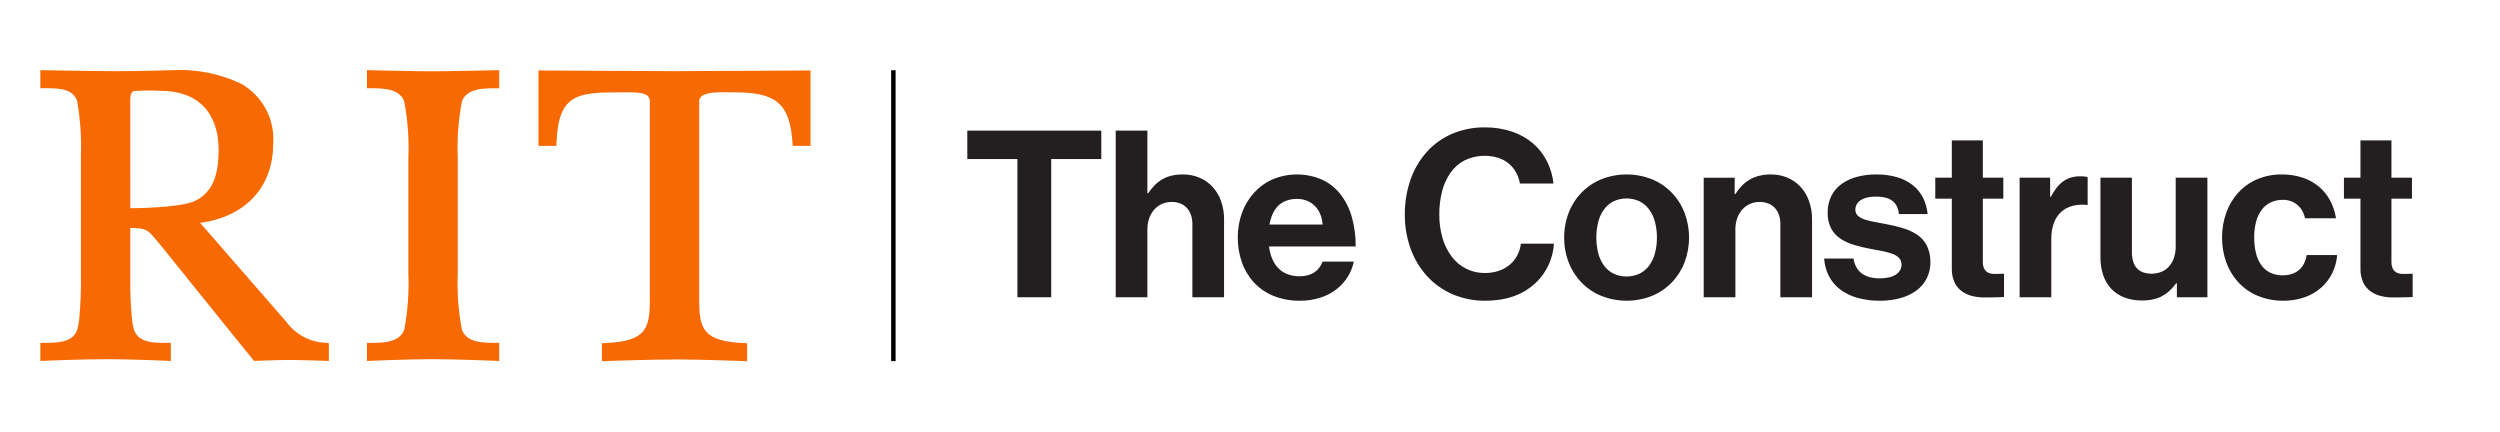
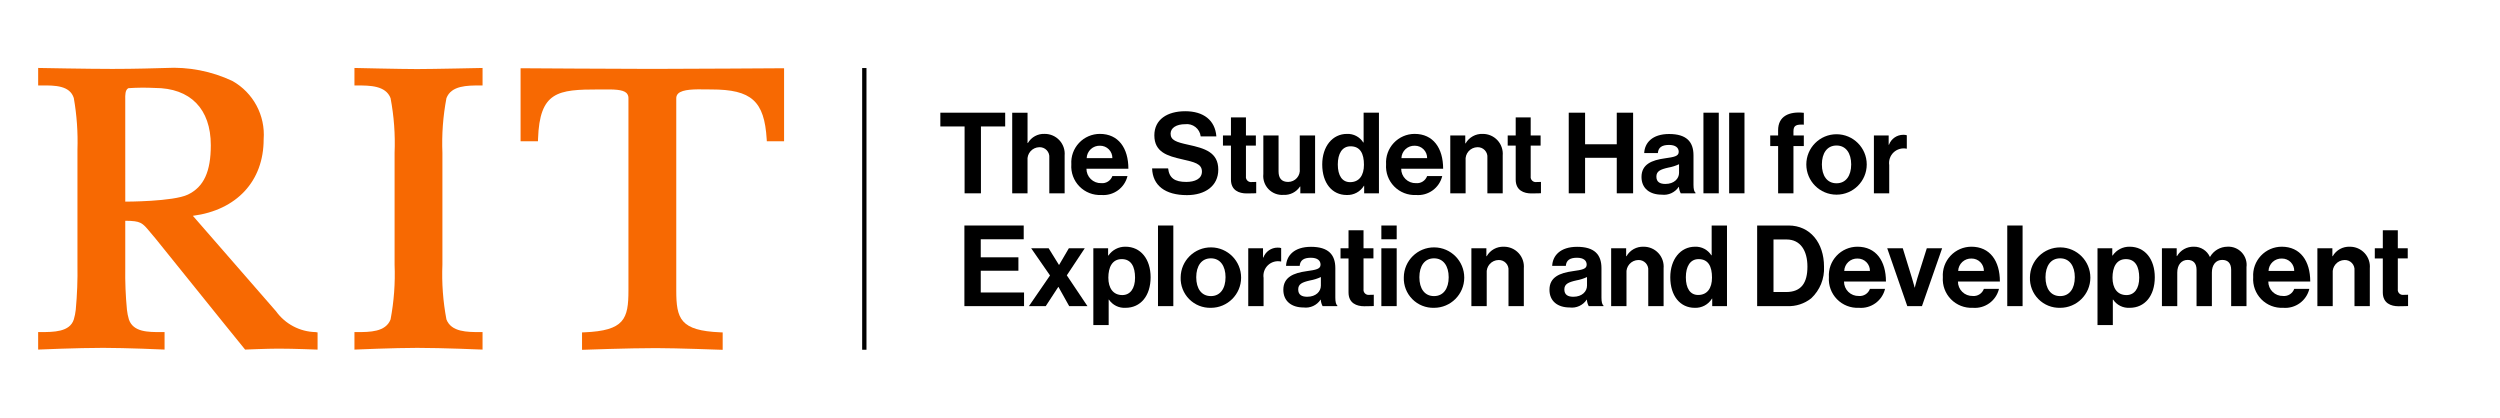
- <svg xmlns="http://www.w3.org/2000/svg" id="Layer_1" data-name="Layer 1" width="2.979in" height="0.514in" viewBox="0 0 214.457 37.031">
+ <svg xmlns="http://www.w3.org/2000/svg" id="Layer_1" data-name="Layer 1" viewBox="0 0 221.599 37.031">
  <defs>
-     <style>.cls-1{fill:#f76902;}.cls-2{fill:#231f20;}</style>
+     <style>.cls-1{fill:#f76902;}</style>
  </defs>
  <rect x="76.422" y="6.031" width="0.382" height="24.97" />
  <path class="cls-1" d="M39.572,8.7c.43-1.125,1.85-1.125,2.99-1.125h.212V6.024s-4.444.098-5.803.098c-1.4,0-5.553-.098-5.553-.098V7.575h.212c1.14,0,2.56,0,2.989,1.123a21.361,21.361,0,0,1,.357,4.854v9.907a21.404,21.404,0,0,1-.356,4.853c-.43,1.124-1.85,1.124-2.99,1.124h-.212v1.552c-0-.004,3.592-.153,5.559-.153,2.264,0,5.796.153,5.796.153V29.436h-.212c-1.14,0-2.56,0-2.989-1.122a21.37,21.37,0,0,1-.357-4.855V13.552A21.392,21.392,0,0,1,39.572,8.7Z" />
  <path class="cls-1" d="M46.144,6.049v6.475h1.54l.007-.204c.141-4.213,1.753-4.391,5.384-4.391.125,0,.25,0,.373-.001.903-.006,1.755-.011,2.09.322a.627.627,0,0,1,.167.469V25.74c0,2.526-.354,3.57-3.911,3.717l-.203.008V31.008s4.146-.152,6.546-.152c1.832,0,5.921.152,5.921.152V29.465l-.203-.008c-3.558-.147-3.911-1.191-3.911-3.717V8.719a.563.563,0,0,1,.163-.422c.41-.403,1.54-.386,2.448-.373.172.003.341.005.501.005,3.552,0,4.696,1.028,4.903,4.397l.012.198H69.5V6.049s-8.962.058-11.678.058S46.144,6.049,46.144,6.049Z" />
  <path class="cls-1" d="M27.972,29.437a4.442,4.442,0,0,1-3.505-1.845l-7.371-8.462c3.882-.506,6.274-3.073,6.274-6.778A5.46,5.46,0,0,0,20.603,7.179,12.289,12.289,0,0,0,14.668,6.026c-.778.019-2.649.083-4.709.083-2.137,0-6.577-.086-6.577-.086V7.574h.308C4.866,7.567,6.191,7.572,6.542,8.69a22.3,22.3,0,0,1,.323,4.589V23.458a36.242,36.242,0,0,1-.15,3.997,4.811,4.811,0,0,1-.174.866c-.36,1.114-1.795,1.114-2.949,1.114h-.211v1.551s3.456-.152,5.766-.152c1.986,0,5.44.148,5.44.152V29.435h-.307c-1.158.005-2.471.002-2.854-1.116a4.83,4.83,0,0,1-.174-.864,33.459,33.459,0,0,1-.149-3.725V19.569c1.379.012,1.499.157,2.209,1.014.131.158.281.338.454.538l6.152,7.634,1.809,2.232s1.983-.084,2.947-.084c1.402,0,3.476.087,3.476.087V29.465ZM11.104,17.873s-.001-9.014-.002-9.067c-.006-.36-.016-.852.284-.991a19.729,19.729,0,0,1,2.324-.019c3.162,0,4.976,1.851,4.976,5.075,0,2.351-.625,3.7-2.026,4.375C15.355,17.878,11.104,17.873,11.104,17.873Z" />
-   <polygon class="cls-2" points="82.96 11.214 85.835 11.214 88.711 11.214 91.586 11.214 94.462 11.214 94.462 11.824 94.462 12.434 94.462 13.044 94.462 13.654 93.387 13.654 92.312 13.654 91.236 13.654 90.161 13.654 90.161 16.62 90.161 19.586 90.161 22.552 90.161 25.517 89.436 25.517 88.711 25.517 87.986 25.517 87.26 25.517 87.26 22.552 87.26 19.586 87.26 16.62 87.26 13.654 86.185 13.654 85.11 13.654 84.035 13.654 82.96 13.654 82.96 13.044 82.96 12.434 82.96 11.824 82.96 11.214" />
-   <path class="cls-2" d="M98.42,16.595h.06a4.827,4.827,0,0,1,.581-.709,3.124,3.124,0,0,1,.662-.506,2.958,2.958,0,0,1,.786-.304,4.15,4.15,0,0,1,.952-.101,3.651,3.651,0,0,1,1.448.285,3.226,3.226,0,0,1,1.117.795,3.577,3.577,0,0,1,.721,1.215,4.583,4.583,0,0,1,.255,1.546v6.701h-2.721v-6.302a2.341,2.341,0,0,0-.118-.758,1.68,1.68,0,0,0-.345-.594,1.53,1.53,0,0,0-.558-.389,1.989,1.989,0,0,0-.759-.139,2.035,2.035,0,0,0-.832.172,1.934,1.934,0,0,0-.659.483,2.227,2.227,0,0,0-.434.746,2.882,2.882,0,0,0-.156.96v5.821h-2.72V11.214h2.72v5.381Z" />
-   <path class="cls-2" d="M106.179,20.377a6.122,6.122,0,0,1,.369-2.127,5.19,5.19,0,0,1,1.037-1.715,4.747,4.747,0,0,1,1.599-1.143,5.397,5.397,0,0,1,4.24.035,4.326,4.326,0,0,1,1.585,1.267,5.706,5.706,0,0,1,.966,1.953,9.076,9.076,0,0,1,.327,2.51h-7.442a3.972,3.972,0,0,0,.277,1.067,2.573,2.573,0,0,0,.531.806,2.2,2.2,0,0,0,.782.51,2.853,2.853,0,0,0,1.031.177,2.746,2.746,0,0,0,.714-.087,1.869,1.869,0,0,0,.561-.25,1.717,1.717,0,0,0,.418-.396,2.142,2.142,0,0,0,.287-.526h2.681a4.041,4.041,0,0,1-1.473,2.362,4.495,4.495,0,0,1-1.383.729,5.731,5.731,0,0,1-1.785.269,5.919,5.919,0,0,1-2.267-.42,4.686,4.686,0,0,1-1.669-1.153,4.987,4.987,0,0,1-1.033-1.726,6.363,6.363,0,0,1-.353-2.141m2.721-1.101h4.561a2.761,2.761,0,0,0-.2-.893,2.184,2.184,0,0,0-.455-.695,1.995,1.995,0,0,0-.673-.451,2.247,2.247,0,0,0-.853-.161,2.689,2.689,0,0,0-.945.155,1.933,1.933,0,0,0-.695.442,2.312,2.312,0,0,0-.469.694,3.85,3.85,0,0,0-.271.909" />
-   <path class="cls-2" d="M120.519,18.416a8.99,8.99,0,0,1,.478-2.958,7.053,7.053,0,0,1,1.369-2.373,6.222,6.222,0,0,1,2.161-1.577,7.038,7.038,0,0,1,2.853-.573,7.241,7.241,0,0,1,2.365.37A5.395,5.395,0,0,1,131.539,12.325a4.985,4.985,0,0,1,1.19,1.53,5.564,5.564,0,0,1,.553,1.901h-2.881a3.113,3.113,0,0,0-.345-.98,2.611,2.611,0,0,0-.632-.751,2.781,2.781,0,0,0-.899-.481,3.993,3.993,0,0,0-2.868.219A3.383,3.383,0,0,0,124.44,14.829a4.884,4.884,0,0,0-.722,1.6A7.841,7.841,0,0,0,123.48,18.416a7.115,7.115,0,0,0,.275,2.017,4.895,4.895,0,0,0,.785,1.589,3.49,3.49,0,0,0,2.86,1.415,3.682,3.682,0,0,0,1.174-.183,2.924,2.924,0,0,0,.937-.514,2.668,2.668,0,0,0,.652-.796,2.879,2.879,0,0,0,.318-1.027h2.841a5.169,5.169,0,0,1-.146.933,5.108,5.108,0,0,1-.314.892,4.992,4.992,0,0,1-1.12,1.555,5.23,5.23,0,0,1-.814.626,5.409,5.409,0,0,1-.982.479,6.375,6.375,0,0,1-1.169.307,8.357,8.357,0,0,1-1.377.108,6.988,6.988,0,0,1-2.771-.552,6.407,6.407,0,0,1-2.177-1.536,6.992,6.992,0,0,1-1.423-2.343,8.549,8.549,0,0,1-.51-2.97" />
-   <path class="cls-2" d="M134.199,20.396a5.871,5.871,0,0,1,.39-2.138,5.152,5.152,0,0,1,1.098-1.72,5.015,5.015,0,0,1,1.694-1.146,5.91,5.91,0,0,1,4.359,0,5.014,5.014,0,0,1,1.694,1.146,5.161,5.161,0,0,1,1.097,1.72,6.044,6.044,0,0,1,0,4.276,5.161,5.161,0,0,1-1.097,1.72,5.014,5.014,0,0,1-1.694,1.146,5.909,5.909,0,0,1-4.359,0,5.015,5.015,0,0,1-1.694-1.146,5.152,5.152,0,0,1-1.098-1.72,5.871,5.871,0,0,1-.39-2.138m7.962,0a5.104,5.104,0,0,0-.173-1.369,3.181,3.181,0,0,0-.505-1.061,2.279,2.279,0,0,0-.816-.686,2.653,2.653,0,0,0-2.222,0,2.254,2.254,0,0,0-.815.686,3.171,3.171,0,0,0-.5,1.061,5.583,5.583,0,0,0,0,2.734,3.129,3.129,0,0,0,.5,1.054,2.245,2.245,0,0,0,.815.68,2.679,2.679,0,0,0,2.222,0,2.27,2.27,0,0,0,.816-.68,3.139,3.139,0,0,0,.505-1.054,5.07,5.07,0,0,0,.173-1.366" />
-   <path class="cls-2" d="M148.839,16.655h.06a4.26,4.26,0,0,1,.573-.727,3.173,3.173,0,0,1,.684-.525,3.128,3.128,0,0,1,.816-.32,4.101,4.101,0,0,1,.967-.108,3.652,3.652,0,0,1,1.448.285,3.233,3.233,0,0,1,1.118.795,3.59,3.59,0,0,1,.72,1.216,4.584,4.584,0,0,1,.255,1.545v6.701h-2.721v-6.301a2.342,2.342,0,0,0-.118-.758,1.687,1.687,0,0,0-.345-.595,1.526,1.526,0,0,0-.558-.388,1.994,1.994,0,0,0-.759-.139,2.037,2.037,0,0,0-.831.171,1.937,1.937,0,0,0-.66.483,2.228,2.228,0,0,0-.434.746,2.882,2.882,0,0,0-.156.96v5.821h-2.72V15.256h2.66v1.399Z" />
-   <path class="cls-2" d="M156.519,22.197h2.521a2.174,2.174,0,0,0,.253.763,1.662,1.662,0,0,0,.476.529,2.029,2.029,0,0,0,.671.308,3.277,3.277,0,0,0,.84.1,3.531,3.531,0,0,0,.8-.083,1.887,1.887,0,0,0,.59-.237,1.084,1.084,0,0,0,.365-.372.97.97,0,0,0,.125-.488.816.816,0,0,0-.225-.587,1.539,1.539,0,0,0-.6-.356,6.031,6.031,0,0,0-.863-.225c-.319-.064-.663-.123-1.013-.193a13.077,13.077,0,0,1-1.345-.321,4.543,4.543,0,0,1-1.165-.524,2.421,2.421,0,0,1-.82-.876,2.862,2.862,0,0,1-.31-1.379,3.162,3.162,0,0,1,.324-1.45,2.848,2.848,0,0,1,.889-1.024,4.043,4.043,0,0,1,1.327-.607,6.385,6.385,0,0,1,1.641-.2,6.23,6.23,0,0,1,1.798.242,3.927,3.927,0,0,1,1.339.686,3.256,3.256,0,0,1,.87,1.072,3.906,3.906,0,0,1,.393,1.401h-2.461a1.952,1.952,0,0,0-.197-.699,1.291,1.291,0,0,0-.403-.464,1.703,1.703,0,0,0-.598-.257,3.414,3.414,0,0,0-.782-.08,3.265,3.265,0,0,0-.722.074,1.81,1.81,0,0,0-.556.218,1.046,1.046,0,0,0-.357.357.958.958,0,0,0-.126.49.678.678,0,0,0,.236.527,1.719,1.719,0,0,0,.627.322,7.894,7.894,0,0,0,.901.212c.333.063.692.125,1.057.2.43.09.872.188,1.292.321a4.516,4.516,0,0,1,1.164.534,2.52,2.52,0,0,1,.841.917,3.09,3.09,0,0,1,.324,1.468,3.042,3.042,0,0,1-.315,1.386,2.961,2.961,0,0,1-.885,1.038,4.172,4.172,0,0,1-1.366.651,6.47,6.47,0,0,1-1.755.226,7.069,7.069,0,0,1-1.985-.259,4.342,4.342,0,0,1-1.473-.734,3.396,3.396,0,0,1-.945-1.142,3.876,3.876,0,0,1-.398-1.485" />
-   <path class="cls-2" d="M166.059,15.255h1.42v-3.201h2.661v3.201h1.76v1.8h-1.76v5.441a1.378,1.378,0,0,0,.075.48.778.778,0,0,0,.21.316.828.828,0,0,0,.323.172,1.477,1.477,0,0,0,.413.052c.085,0,.177-.002.268-.004s.18-.005.259-.007c.079-.002.146-.004.195-.006l.077-.004v2.001s-.039.003-.114.006-.186.009-.331.014c-.145.004-.324.009-.534.013s-.451.006-.721.006a4.197,4.197,0,0,1-.991-.112,2.649,2.649,0,0,1-.895-.391,1.967,1.967,0,0,1-.646-.754,2.706,2.706,0,0,1-.249-1.204v-6.021h-1.42v-1.8Z" />
-   <path class="cls-2" d="M175.919,16.895h.06a5.269,5.269,0,0,1,.487-.764,2.844,2.844,0,0,1,.556-.551,2.19,2.19,0,0,1,.664-.333,2.769,2.769,0,0,1,.813-.112c.075,0,.143.001.204.004s.117.007.169.013a1.373,1.373,0,0,1,.143.025,1.019,1.019,0,0,1,.125.038v2.38h-.06a3.488,3.488,0,0,0-1.23.077,2.32,2.32,0,0,0-.969.506,2.371,2.371,0,0,0-.634.945,3.917,3.917,0,0,0-.228,1.393v5.001h-2.72V15.255h2.62v1.64Z" />
-   <path class="cls-2" d="M186.8,25.517v-1.2h-.061a4.658,4.658,0,0,1-.552.628,3.092,3.092,0,0,1-.64.465,3.045,3.045,0,0,1-.779.288,4.379,4.379,0,0,1-.969.099,4.161,4.161,0,0,1-1.519-.263,3.022,3.022,0,0,1-1.117-.747,3.227,3.227,0,0,1-.689-1.167,4.674,4.674,0,0,1-.236-1.524v-6.841h2.701v6.381a2.806,2.806,0,0,0,.102.797,1.514,1.514,0,0,0,.313.584,1.32,1.32,0,0,0,.53.357,2.324,2.324,0,0,0,1.617-.049,1.823,1.823,0,0,0,.649-.478,2.152,2.152,0,0,0,.407-.735,2.983,2.983,0,0,0,.142-.936v-5.921h2.721v10.262h-2.62Z" />
-   <path class="cls-2" d="M190.678,20.396a6.263,6.263,0,0,1,.361-2.138A5.118,5.118,0,0,1,192.069,16.538a4.681,4.681,0,0,1,1.614-1.146,5.328,5.328,0,0,1,2.116-.417,5.644,5.644,0,0,1,1.8.275,4.243,4.243,0,0,1,1.393.772,4.069,4.069,0,0,1,.962,1.189,4.832,4.832,0,0,1,.506,1.525h-2.66a2.158,2.158,0,0,0-.23-.627,1.892,1.892,0,0,0-.404-.501,1.798,1.798,0,0,0-.558-.332,1.972,1.972,0,0,0-.69-.12,2.462,2.462,0,0,0-1.079.228,2.078,2.078,0,0,0-.776.649,2.991,2.991,0,0,0-.468,1.021,5.294,5.294,0,0,0-.157,1.342,5.474,5.474,0,0,0,.148,1.325,3.039,3.039,0,0,0,.449,1.023,2.036,2.036,0,0,0,.761.659,2.407,2.407,0,0,0,1.082.233,2.537,2.537,0,0,0,.762-.109,1.829,1.829,0,0,0,.615-.326,1.763,1.763,0,0,0,.442-.544,2.395,2.395,0,0,0,.243-.761h2.62a4.326,4.326,0,0,1-.412,1.533,4.012,4.012,0,0,1-.938,1.245,4.288,4.288,0,0,1-1.418.837,5.446,5.446,0,0,1-1.852.306,5.657,5.657,0,0,1-2.19-.417A4.774,4.774,0,0,1,192.093,24.254a5.069,5.069,0,0,1-1.049-1.72,6.177,6.177,0,0,1-.366-2.138" />
-   <path class="cls-2" d="M201.139,15.255h1.42v-3.201h2.661v3.201h1.76v1.8h-1.76v5.441a1.378,1.378,0,0,0,.075.48.778.778,0,0,0,.21.316.828.828,0,0,0,.323.172,1.473,1.473,0,0,0,.412.052c.085,0,.177-.002.269-.004s.18-.005.26-.007c.079-.002.146-.004.195-.006l.077-.004v2.001s-.039.003-.114.006-.186.009-.331.014c-.145.004-.324.009-.534.013s-.451.006-.721.006a4.197,4.197,0,0,1-.991-.112,2.649,2.649,0,0,1-.895-.391,1.967,1.967,0,0,1-.646-.754,2.706,2.706,0,0,1-.249-1.204v-6.021h-1.42v-1.8Z" />
+   <path d="M83.352,9.989h5.747V11.209H86.95v5.927H85.501V11.209H83.352Z" />
+   <path d="M91.081,12.678h.03a1.634,1.634,0,0,1,1.489-.81,1.764,1.764,0,0,1,1.769,1.919v3.348H93.01V13.987a.853.853,0,0,0-.89-.939,1.072,1.072,0,0,0-1.04,1.18v2.908H89.722v-7.146h1.359Z" />
+   <path d="M94.962,14.567a2.537,2.537,0,0,1,2.528-2.699c1.649,0,2.529,1.259,2.529,3.088H96.302a1.274,1.274,0,0,0,1.309,1.279.957.957,0,0,0,.99-.63h1.339a2.2,2.2,0,0,1-2.318,1.679A2.538,2.538,0,0,1,94.962,14.567Zm1.359-.55h2.279a1.082,1.082,0,0,0-1.09-1.1A1.141,1.141,0,0,0,96.322,14.017Z" />
+   <path d="M102.122,14.926h1.419c.1.86.59,1.2,1.609,1.2.74,0,1.389-.26,1.389-.919,0-.7-.68-.84-1.769-1.09-1.279-.29-2.449-.629-2.449-2.119,0-1.409,1.149-2.139,2.739-2.139,1.609,0,2.648.79,2.758,2.229h-1.389a1.232,1.232,0,0,0-1.379-1.079c-.779,0-1.289.33-1.289.839,0,.58.5.75,1.559.98,1.469.32,2.668.669,2.668,2.209,0,1.449-1.169,2.259-2.778,2.259C103.271,17.295,102.172,16.436,102.122,14.926Z" />
+   <path d="M108.402,12.008h.709V10.409h1.329V12.008h.879v.899h-.879V15.626a.45.45,0,0,0,.51.51c.17,0,.4-.01.4-.01v1s-.31.02-.85.02c-.66,0-1.389-.26-1.389-1.229V12.908h-.709Z" />
+   <path d="M115.26,17.135v-.6H115.23a1.645,1.645,0,0,1-1.469.74,1.674,1.674,0,0,1-1.779-1.849v-3.418h1.349v3.188c0,.6.27.93.85.93a1.036,1.036,0,0,0,1.029-1.16v-2.958h1.359v5.127Z" />
+   <path d="M117.202,14.577c0-1.599.91-2.708,2.189-2.708a1.626,1.626,0,0,1,1.449.76h.03V9.989h1.359v7.146h-1.31v-.669h-.02a1.706,1.706,0,0,1-1.529.819C118.082,17.285,117.202,16.236,117.202,14.577Zm3.698.03c0-.98-.32-1.639-1.189-1.639-.75,0-1.129.659-1.129,1.609,0,.989.39,1.569,1.089,1.569C120.48,16.146,120.9,15.546,120.9,14.606Z" />
+   <path d="M122.862,14.567a2.537,2.537,0,0,1,2.528-2.699c1.649,0,2.529,1.259,2.529,3.088h-3.718a1.274,1.274,0,0,0,1.309,1.279A.957.957,0,0,0,126.5,15.606h1.339a2.2,2.2,0,0,1-2.318,1.679A2.538,2.538,0,0,1,122.862,14.567Zm1.359-.55H126.5a1.082,1.082,0,0,0-1.09-1.1A1.141,1.141,0,0,0,124.221,14.017Z" />
+   <path d="M129.881,12.708h.03a1.667,1.667,0,0,1,1.52-.839,1.764,1.764,0,0,1,1.769,1.919v3.348h-1.359V13.987a.853.853,0,0,0-.89-.939,1.072,1.072,0,0,0-1.04,1.18v2.908h-1.359V12.008h1.329Z" />
+   <path d="M133.642,12.008h.709V10.409h1.329V12.008h.879v.899h-.879V15.626a.45.45,0,0,0,.51.51c.17,0,.4-.01.4-.01v1s-.31.02-.85.02c-.66,0-1.389-.26-1.389-1.229V12.908h-.709Z" />
+   <path d="M139.052,9.989H140.501V12.788h2.808V9.989h1.449v7.146h-1.449V13.987H140.501v3.148h-1.449Z" />
+   <path d="M148.82,16.565h-.02a1.572,1.572,0,0,1-1.509.69c-1.049,0-1.789-.55-1.789-1.569,0-1.129.919-1.489,2.059-1.649.85-.12,1.24-.19,1.24-.58,0-.37-.29-.61-.86-.61-.64,0-.949.23-.989.72H145.742c.04-.9.709-1.689,2.209-1.689,1.539,0,2.159.69,2.159,1.889v2.608c0,.39.06.62.18.71v.05H148.98A1.387,1.387,0,0,1,148.82,16.565Zm.01-1.239v-.77a3.786,3.786,0,0,1-.95.3c-.709.16-1.059.32-1.059.8,0,.479.32.649.799.649C148.4,16.306,148.83,15.826,148.83,15.326Z" />
+   <path d="M150.992,9.989h1.359v7.146H150.992Z" />
+   <path d="M153.271,9.989h1.359v7.146h-1.359Z" />
+   <path d="M156.912,12.008h.699v-.46c0-1.25.97-1.689,2.279-1.549v1.05c-.64-.03-.919.05-.919.58v.38h.919v.939h-.919v4.188h-1.359v-4.188h-.699Z" />
+   <path d="M160.111,14.577a2.678,2.678,0,1,1,5.356,0,2.678,2.678,0,1,1-5.356,0Zm3.978,0c0-1-.47-1.679-1.299-1.679-.84,0-1.299.68-1.299,1.679s.459,1.669,1.299,1.669C163.619,16.246,164.089,15.576,164.089,14.577Z" />
+   <path d="M167.41,12.828h.03a1.344,1.344,0,0,1,1.259-.879.883.883,0,0,1,.32.04v1.189h-.03a1.292,1.292,0,0,0-1.529,1.459v2.499h-1.358V12.008h1.309Z" />
+   <path d="M85.484,19.989h5.257V21.209H86.933v1.599h3.338v1.189H86.933v1.929h3.838v1.209H85.484Z" />
+   <path d="M93.073,24.416l-1.669-2.408H92.953L93.862,23.477h.02l.86-1.469h1.409l-1.589,2.398,1.829,2.729H94.772L93.823,25.436h-.02l-1.109,1.699H91.204Z" />
+   <path d="M96.913,22.008h1.309V22.648h.03a1.791,1.791,0,0,1,1.509-.78c1.359,0,2.229,1.109,2.229,2.708,0,1.659-.899,2.708-2.219,2.708a1.652,1.652,0,0,1-1.479-.73h-.02v2.259H96.913Zm3.698,2.608c0-.97-.34-1.649-1.179-1.649-.85,0-1.189.73-1.189,1.649,0,.929.43,1.539,1.239,1.539C100.171,26.156,100.611,25.586,100.611,24.617Z" />
+   <path d="M102.644,19.989h1.359v7.146h-1.359Z" />
+   <path d="M104.654,24.577a2.679,2.679,0,1,1,2.679,2.708A2.607,2.607,0,0,1,104.654,24.577Zm3.978,0c0-1-.47-1.679-1.299-1.679-.84,0-1.299.68-1.299,1.679s.459,1.669,1.299,1.669C108.162,26.246,108.631,25.576,108.631,24.577Z" />
+   <path d="M111.953,22.828h.03a1.345,1.345,0,0,1,1.259-.879.883.883,0,0,1,.32.04v1.189h-.03a1.292,1.292,0,0,0-1.529,1.459v2.499h-1.359v-5.127h1.309Z" />
+   <path d="M117.072,26.565h-.02a1.572,1.572,0,0,1-1.509.69c-1.049,0-1.789-.55-1.789-1.569,0-1.129.919-1.489,2.059-1.649.85-.12,1.24-.19,1.24-.58,0-.37-.29-.61-.86-.61-.64,0-.949.23-.989.72h-1.209c.04-.9.709-1.689,2.209-1.689,1.539,0,2.159.69,2.159,1.889v2.608c0,.39.06.62.18.71v.05h-1.309A1.387,1.387,0,0,1,117.072,26.565Zm.01-1.239v-.77a3.786,3.786,0,0,1-.95.3c-.709.16-1.059.32-1.059.8,0,.479.32.649.799.649C116.652,26.306,117.081,25.826,117.081,25.326Z" />
+   <path d="M118.824,22.008h.709V20.409h1.329V22.008h.879v.899h-.879V25.626a.45.45,0,0,0,.51.51c.17,0,.4-.01.4-.01v1s-.31.02-.85.02c-.66,0-1.389-.26-1.389-1.229V22.908h-.709Z" />
+   <path d="M122.443,19.989h1.359V21.209h-1.359Zm0,2.019h1.359v5.127h-1.359Z" />
+   <path d="M124.433,24.577a2.679,2.679,0,1,1,2.679,2.708A2.607,2.607,0,0,1,124.433,24.577Zm3.978,0c0-1-.47-1.679-1.299-1.679-.84,0-1.299.68-1.299,1.679s.459,1.669,1.299,1.669C127.941,26.246,128.411,25.576,128.411,24.577Z" />
+   <path d="M131.752,22.708h.03a1.667,1.667,0,0,1,1.52-.839,1.764,1.764,0,0,1,1.769,1.919v3.348h-1.359V23.987a.853.853,0,0,0-.89-.939,1.072,1.072,0,0,0-1.04,1.18v2.908h-1.359v-5.127h1.329Z" />
+   <path d="M140.662,26.565h-.02a1.572,1.572,0,0,1-1.509.69c-1.049,0-1.789-.55-1.789-1.569,0-1.129.919-1.489,2.059-1.649.85-.12,1.24-.19,1.24-.58,0-.37-.29-.61-.86-.61-.64,0-.949.23-.989.72h-1.209c.04-.9.709-1.689,2.209-1.689,1.539,0,2.159.69,2.159,1.889v2.608c0,.39.06.62.18.71v.05h-1.309A1.387,1.387,0,0,1,140.662,26.565Zm.01-1.239v-.77a3.786,3.786,0,0,1-.95.3c-.709.16-1.059.32-1.059.8,0,.479.32.649.799.649C140.242,26.306,140.671,25.826,140.671,25.326Z" />
+   <path d="M144.142,22.708h.03a1.667,1.667,0,0,1,1.52-.839,1.764,1.764,0,0,1,1.769,1.919v3.348H146.101V23.987a.853.853,0,0,0-.89-.939,1.072,1.072,0,0,0-1.04,1.18v2.908h-1.359v-5.127h1.329Z" />
+   <path d="M148.053,24.577c0-1.599.91-2.708,2.189-2.708a1.626,1.626,0,0,1,1.449.76h.03V19.989h1.359v7.146h-1.31v-.669h-.02a1.706,1.706,0,0,1-1.529.819C148.933,27.285,148.053,26.236,148.053,24.577Zm3.698.03c0-.98-.32-1.639-1.189-1.639-.75,0-1.129.659-1.129,1.609,0,.989.39,1.569,1.089,1.569C151.331,26.146,151.751,25.546,151.751,24.606Z" />
+   <path d="M155.753,19.989h2.789c1.909,0,3.138,1.539,3.138,3.648a3.586,3.586,0,0,1-1.14,2.809,3.193,3.193,0,0,1-2.119.689h-2.668Zm2.568,5.896c1.359,0,1.889-.83,1.889-2.249,0-1.419-.62-2.409-1.849-2.409h-1.159v4.657Z" />
+   <path d="M162.113,24.567a2.537,2.537,0,0,1,2.528-2.699c1.649,0,2.529,1.259,2.529,3.088h-3.718a1.274,1.274,0,0,0,1.309,1.279.957.957,0,0,0,.99-.63h1.339a2.2,2.2,0,0,1-2.318,1.679A2.538,2.538,0,0,1,162.113,24.567Zm1.359-.55h2.279a1.082,1.082,0,0,0-1.09-1.1A1.141,1.141,0,0,0,163.472,24.017Z" />
+   <path d="M167.283,22.008H168.662l.819,2.658c.15.49.23.82.23.82h.02s.07-.33.22-.82l.84-2.658h1.359l-1.789,5.127h-1.3Z" />
+   <path d="M172.213,24.567a2.537,2.537,0,0,1,2.528-2.699c1.649,0,2.528,1.259,2.528,3.088h-3.718a1.275,1.275,0,0,0,1.31,1.279.957.957,0,0,0,.989-.63h1.339a2.199,2.199,0,0,1-2.318,1.679A2.538,2.538,0,0,1,172.213,24.567Zm1.359-.55h2.278a1.081,1.081,0,0,0-1.09-1.1A1.141,1.141,0,0,0,173.572,24.017Z" />
+   <path d="M177.923,19.989h1.358v7.146h-1.358Z" />
+   <path d="M179.933,24.577a2.678,2.678,0,1,1,2.678,2.708A2.606,2.606,0,0,1,179.933,24.577Zm3.978,0c0-1-.47-1.679-1.3-1.679-.839,0-1.299.68-1.299,1.679s.46,1.669,1.299,1.669C183.44,26.246,183.91,25.576,183.91,24.577Z" />
+   <path d="M185.922,22.008h1.31V22.648h.03a1.79,1.79,0,0,1,1.509-.78c1.359,0,2.229,1.109,2.229,2.708,0,1.659-.899,2.708-2.219,2.708a1.649,1.649,0,0,1-1.479-.73h-.021v2.259h-1.359ZM189.62,24.617c0-.97-.34-1.649-1.18-1.649-.85,0-1.189.73-1.189,1.649,0,.929.431,1.539,1.24,1.539C189.181,26.156,189.62,25.586,189.62,24.617Z" />
+   <path d="M191.632,22.008h1.31v.689h.03a1.673,1.673,0,0,1,1.489-.83,1.53,1.53,0,0,1,1.419.899h.02a1.79,1.79,0,0,1,1.539-.899,1.613,1.613,0,0,1,1.689,1.819v3.448h-1.359V23.917c0-.58-.29-.879-.789-.879-.57,0-.92.439-.92,1.119v2.979h-1.359V23.917c0-.58-.29-.879-.789-.879-.55,0-.92.439-.92,1.119v2.979h-1.359Z" />
+   <path d="M199.722,24.567a2.538,2.538,0,0,1,2.529-2.699c1.648,0,2.528,1.259,2.528,3.088h-3.718a1.275,1.275,0,0,0,1.31,1.279.957.957,0,0,0,.989-.63h1.339a2.199,2.199,0,0,1-2.318,1.679A2.538,2.538,0,0,1,199.722,24.567Zm1.359-.55h2.279a1.081,1.081,0,0,0-1.09-1.1A1.141,1.141,0,0,0,201.081,24.017Z" />
+   <path d="M206.741,22.708h.03a1.666,1.666,0,0,1,1.52-.839,1.764,1.764,0,0,1,1.769,1.919v3.348h-1.359V23.987a.853.853,0,0,0-.889-.939,1.072,1.072,0,0,0-1.04,1.18v2.908H205.412v-5.127h1.329Z" />
+   <path d="M210.502,22.008h.71V20.409h1.329V22.008h.88v.899h-.88V25.626a.45.45,0,0,0,.51.51c.17,0,.399-.01.399-.01v1s-.31.02-.85.02c-.659,0-1.389-.26-1.389-1.229V22.908h-.71Z" />
</svg>
